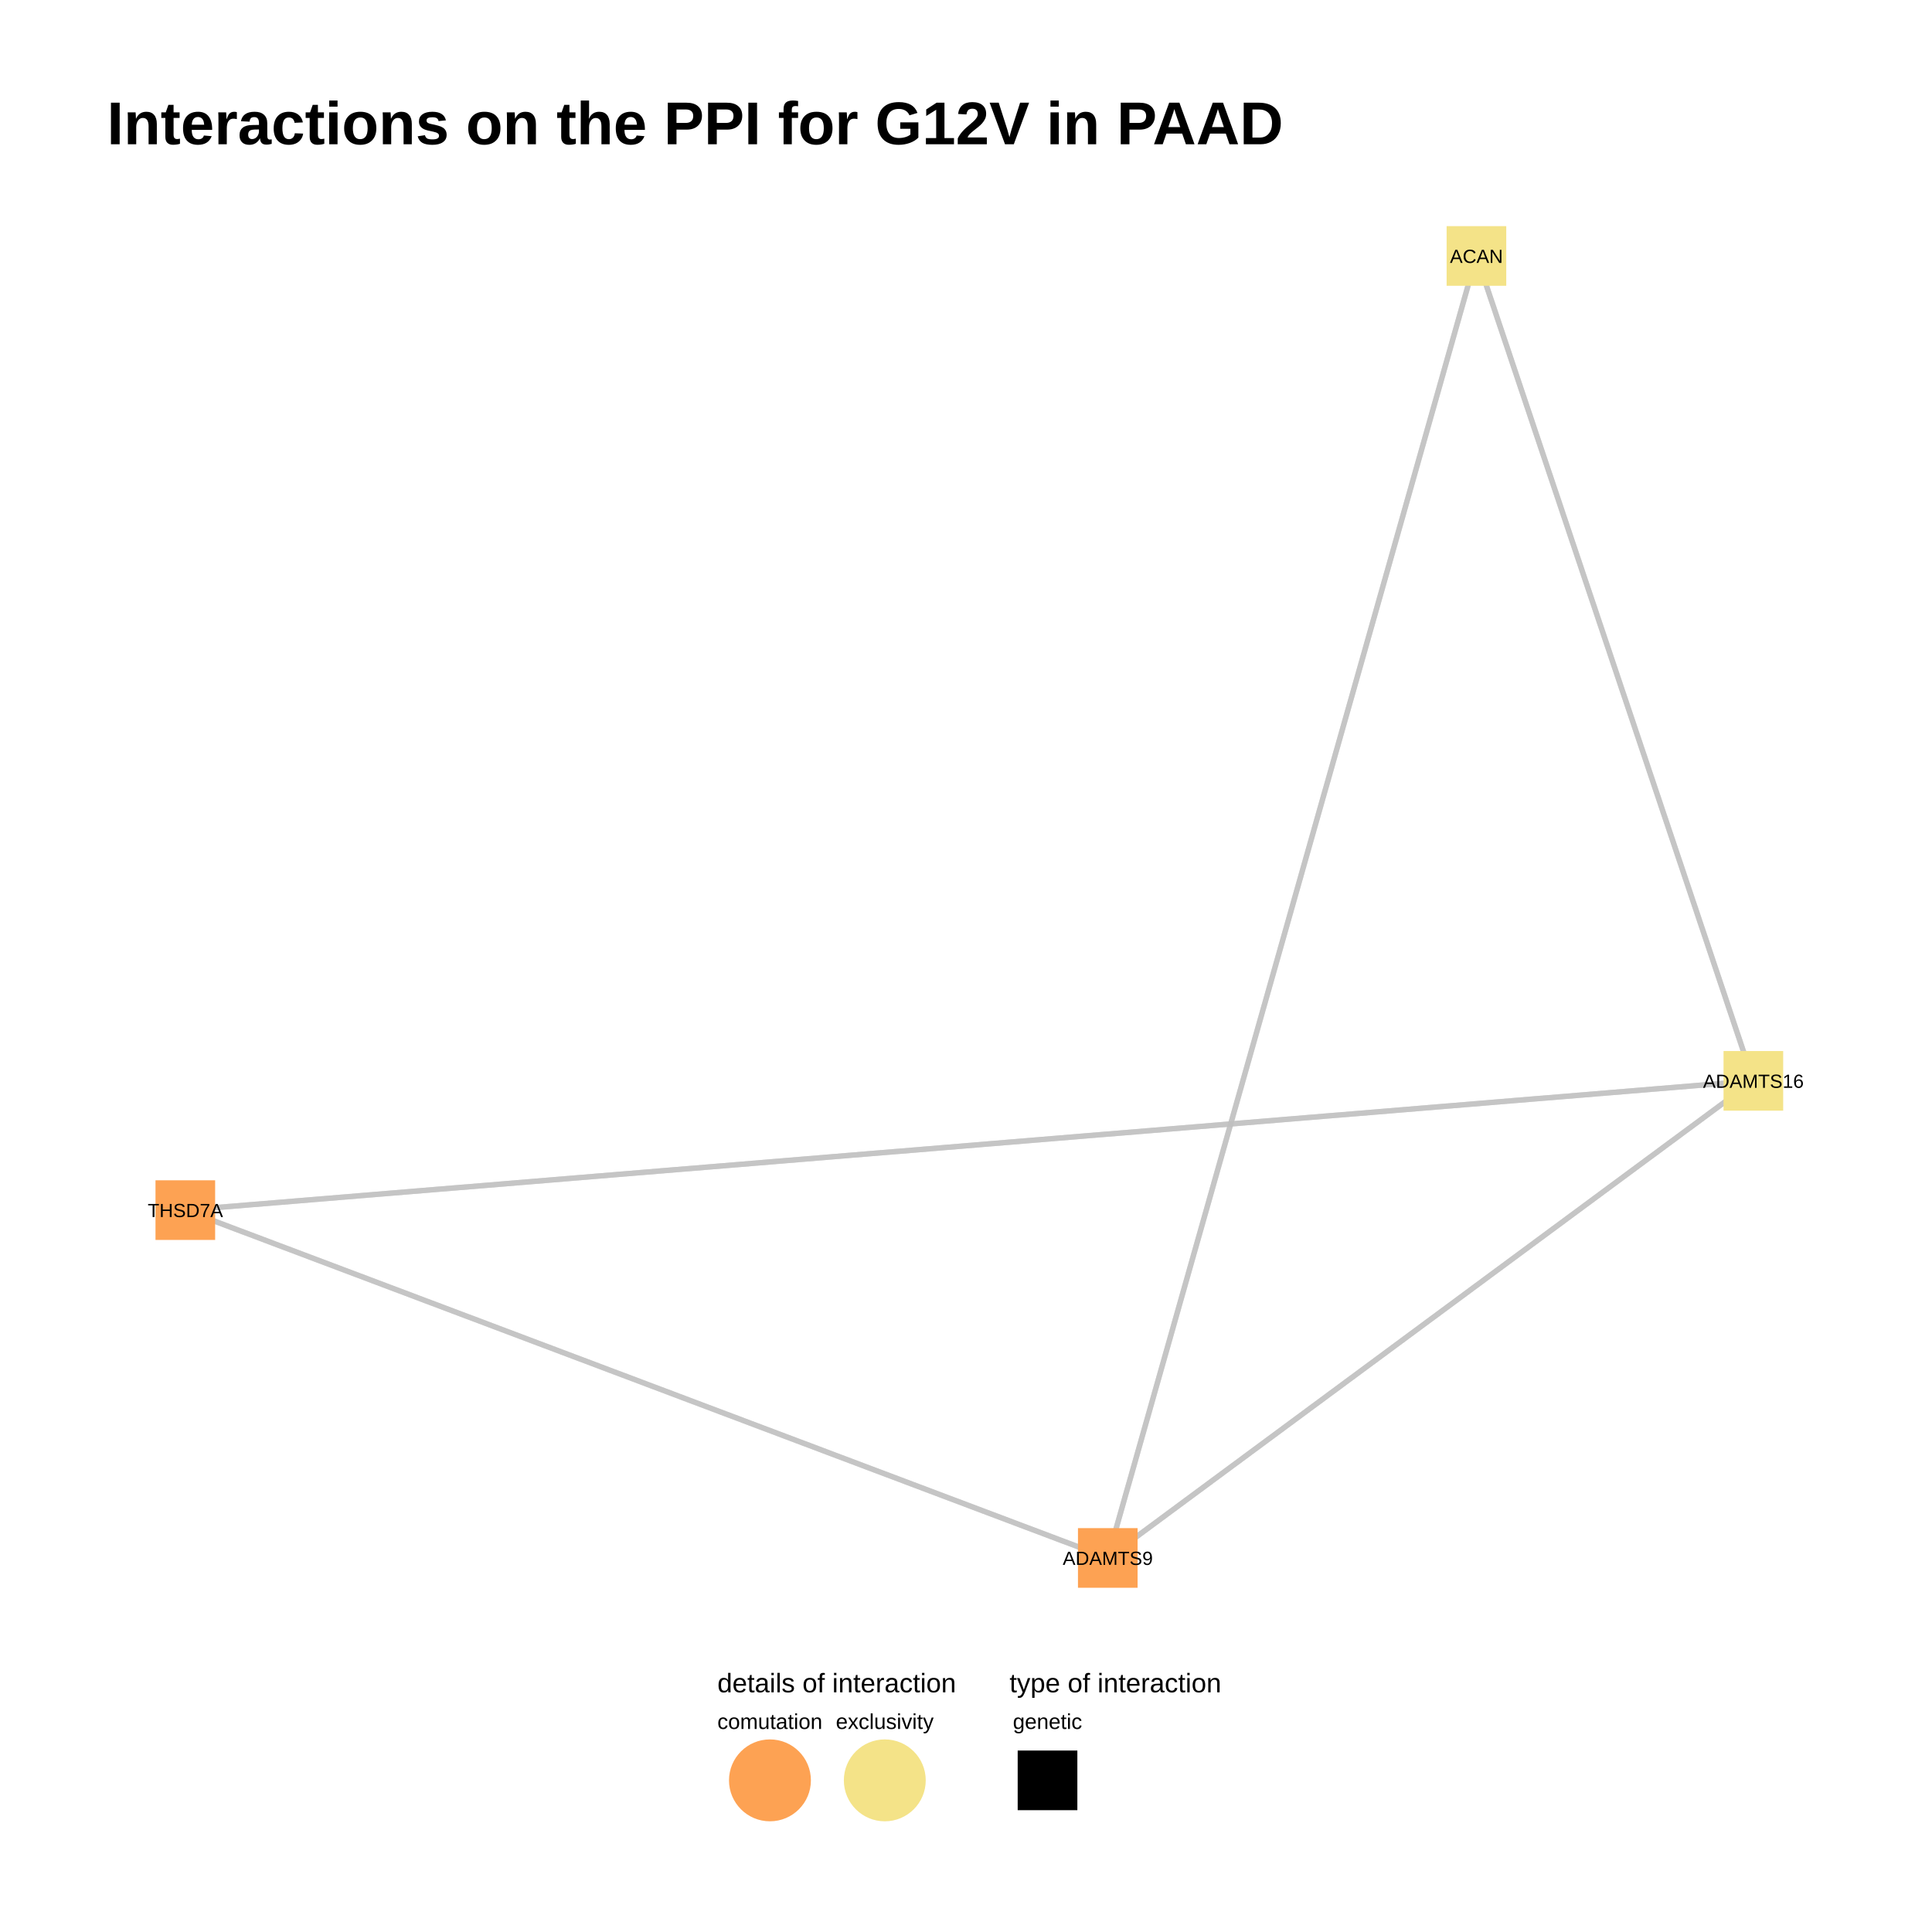
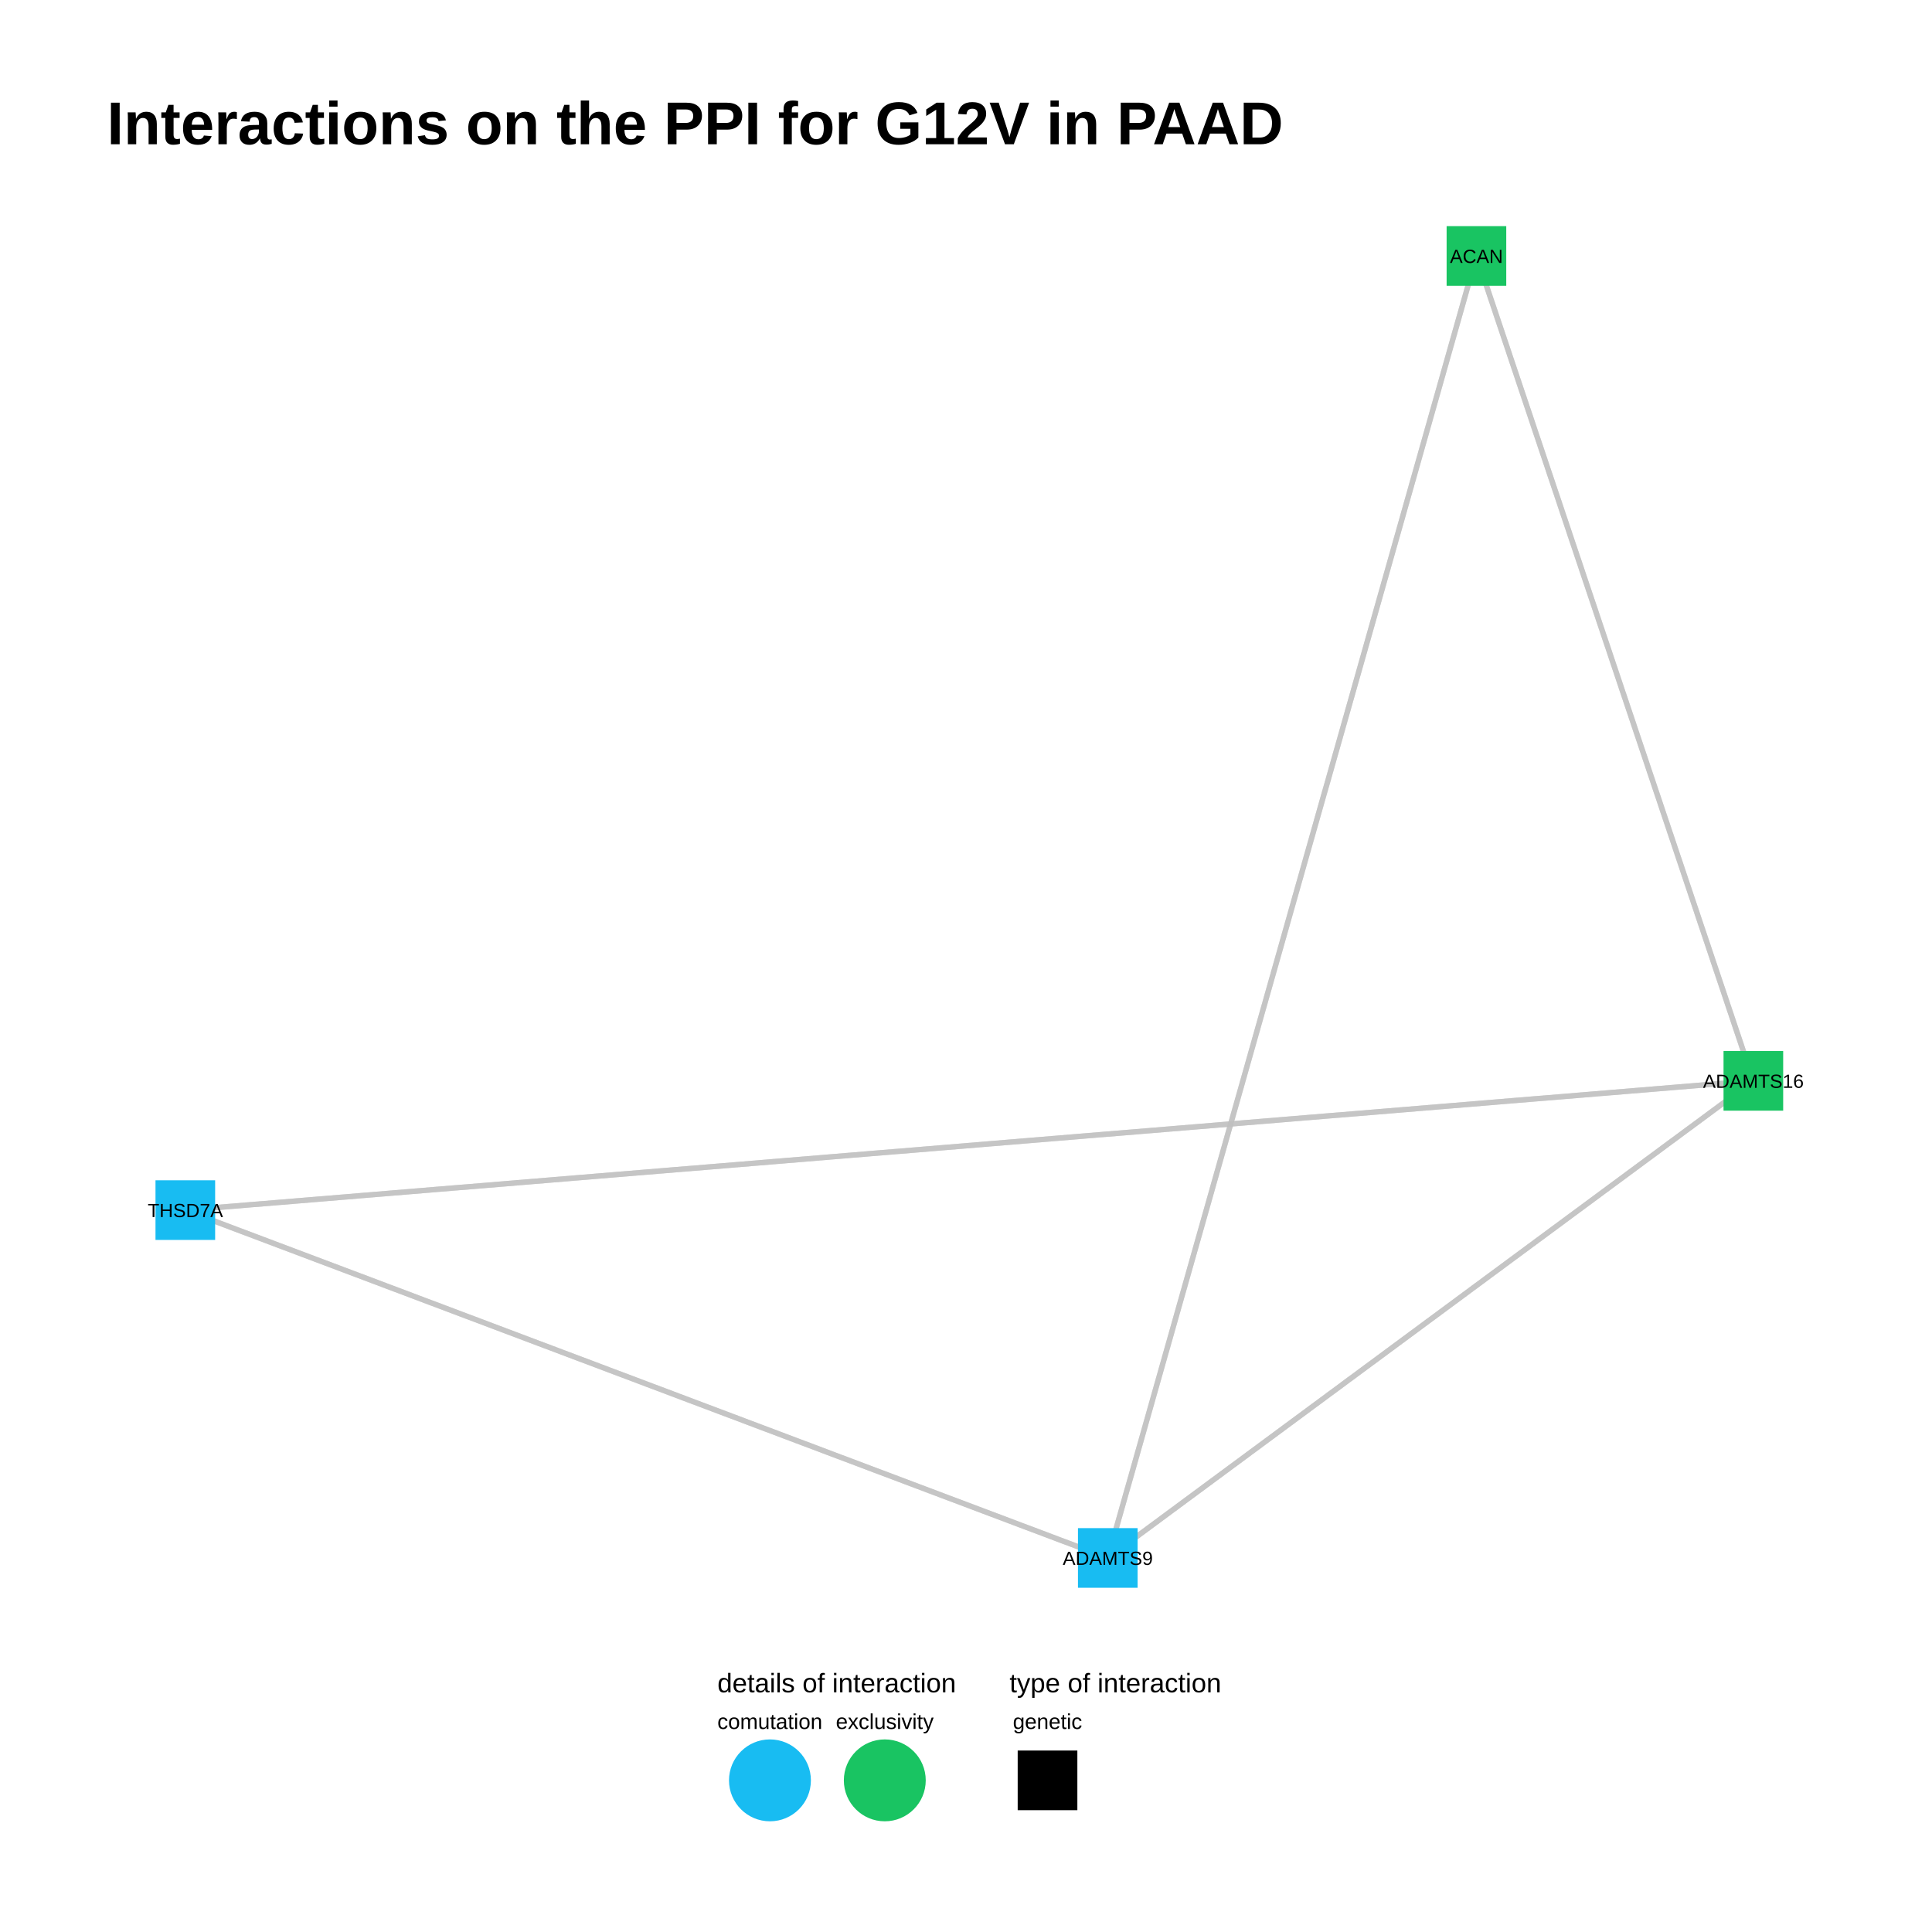
<svg xmlns="http://www.w3.org/2000/svg" viewBox="0 0 576.00 576.00">
  <defs>
    <style type="text/css">
    line, polyline, polygon, path, rect, circle {
      fill: none;
      stroke: #000000;
      stroke-linecap: round;
      stroke-linejoin: round;
      stroke-miterlimit: 10.00;
    }
  </style>
  </defs>
  <rect width="100%" height="100%" style="stroke: none; fill: #FFFFFF;" />
  <rect x="0.00" y="0.00" width="576.00" height="576.00" style="stroke-width: 0.78; stroke: none; fill: #FFFFFF;" />
  <defs>
    <clipPath id="cpMzEuODh8NTQ2LjExfDQ4My44OXw1Ni45MA==">
      <rect x="31.88" y="56.90" width="514.23" height="426.99" />
    </clipPath>
  </defs>
  <polyline points="522.74,322.24 521.90,319.76 521.07,317.28 520.24,314.79 519.40,312.31 518.57,309.82 517.73,307.34 516.90,304.86 516.07,302.37 515.23,299.89 514.40,297.40 513.57,294.92 512.73,292.43 511.90,289.95 511.06,287.47 510.23,284.98 509.40,282.50 508.56,280.01 507.73,277.53 506.89,275.04 506.06,272.56 505.23,270.08 504.39,267.59 503.56,265.11 502.72,262.62 501.89,260.14 501.06,257.65 500.22,255.17 499.39,252.69 498.56,250.20 497.72,247.72 496.89,245.23 496.05,242.75 495.22,240.27 494.39,237.78 493.55,235.30 492.72,232.81 491.88,230.33 491.05,227.84 490.22,225.36 489.38,222.88 488.55,220.39 487.71,217.91 486.88,215.42 486.05,212.94 485.21,210.45 484.38,207.97 483.54,205.49 482.71,203.00 481.88,200.52 481.04,198.03 480.21,195.55 479.38,193.06 478.54,190.58 477.71,188.10 476.87,185.61 476.04,183.13 475.21,180.64 474.37,178.16 473.54,175.68 472.70,173.19 471.87,170.71 471.04,168.22 470.20,165.74 469.37,163.25 468.53,160.77 467.70,158.29 466.87,155.80 466.03,153.32 465.20,150.83 464.37,148.35 463.53,145.86 462.70,143.38 461.86,140.90 461.03,138.41 460.20,135.93 459.36,133.44 458.53,130.96 457.69,128.48 456.86,125.99 456.03,123.51 455.19,121.02 454.36,118.54 453.52,116.05 452.69,113.57 451.86,111.09 451.02,108.60 450.19,106.12 449.36,103.63 448.52,101.15 447.69,98.66 446.85,96.18 446.02,93.70 445.19,91.21 444.35,88.73 443.52,86.24 442.68,83.76 441.85,81.27 441.02,78.79 440.18,76.31 " style="stroke-width: 1.60; stroke: #BFBFBF; stroke-opacity: 0.70; stroke-linecap: butt;" clip-path="url(#cpMzEuODh8NTQ2LjExfDQ4My44OXw1Ni45MA==)" />
  <polyline points="55.25,360.78 58.03,361.83 60.81,362.88 63.59,363.92 66.37,364.97 69.14,366.02 71.92,367.07 74.70,368.11 77.48,369.16 80.26,370.21 83.03,371.26 85.81,372.30 88.59,373.35 91.37,374.40 94.15,375.45 96.92,376.49 99.70,377.54 102.48,378.59 105.26,379.64 108.04,380.68 110.81,381.73 113.59,382.78 116.37,383.83 119.15,384.87 121.93,385.92 124.70,386.97 127.48,388.02 130.26,389.06 133.04,390.11 135.82,391.16 138.59,392.21 141.37,393.25 144.15,394.30 146.93,395.35 149.71,396.40 152.48,397.44 155.26,398.49 158.04,399.54 160.82,400.59 163.60,401.63 166.37,402.68 169.15,403.73 171.93,404.78 174.71,405.82 177.49,406.87 180.26,407.92 183.04,408.97 185.82,410.01 188.60,411.06 191.38,412.11 194.15,413.16 196.93,414.20 199.71,415.25 202.49,416.30 205.27,417.35 208.04,418.39 210.82,419.44 213.60,420.49 216.38,421.54 219.16,422.58 221.93,423.63 224.71,424.68 227.49,425.73 230.27,426.77 233.04,427.82 235.82,428.87 238.60,429.92 241.38,430.96 244.16,432.01 246.93,433.06 249.71,434.11 252.49,435.15 255.27,436.20 258.05,437.25 260.82,438.30 263.60,439.34 266.38,440.39 269.16,441.44 271.94,442.49 274.71,443.53 277.49,444.58 280.27,445.63 283.05,446.68 285.83,447.72 288.60,448.77 291.38,449.82 294.16,450.87 296.94,451.91 299.72,452.96 302.49,454.01 305.27,455.06 308.05,456.10 310.83,457.15 313.61,458.20 316.38,459.25 319.16,460.29 321.94,461.34 324.72,462.39 327.50,463.44 330.27,464.48 " style="stroke-width: 1.60; stroke: #BFBFBF; stroke-opacity: 0.70; stroke-linecap: butt;" clip-path="url(#cpMzEuODh8NTQ2LjExfDQ4My44OXw1Ni45MA==)" />
  <polyline points="522.74,322.24 521.90,319.76 521.07,317.28 520.24,314.79 519.40,312.31 518.57,309.82 517.73,307.34 516.90,304.86 516.07,302.37 515.23,299.89 514.40,297.40 513.57,294.92 512.73,292.43 511.90,289.95 511.06,287.47 510.23,284.98 509.40,282.50 508.56,280.01 507.73,277.53 506.89,275.04 506.06,272.56 505.23,270.08 504.39,267.59 503.56,265.11 502.72,262.62 501.89,260.14 501.06,257.65 500.22,255.17 499.39,252.69 498.56,250.20 497.72,247.72 496.89,245.23 496.05,242.75 495.22,240.27 494.39,237.78 493.55,235.30 492.72,232.81 491.88,230.33 491.05,227.84 490.22,225.36 489.38,222.88 488.55,220.39 487.71,217.91 486.88,215.42 486.05,212.94 485.21,210.45 484.38,207.97 483.54,205.49 482.71,203.00 481.88,200.52 481.04,198.03 480.21,195.55 479.38,193.06 478.54,190.58 477.71,188.10 476.87,185.61 476.04,183.13 475.21,180.64 474.37,178.16 473.54,175.68 472.70,173.19 471.87,170.71 471.04,168.22 470.20,165.74 469.37,163.25 468.53,160.77 467.70,158.29 466.87,155.80 466.03,153.32 465.20,150.83 464.37,148.35 463.53,145.86 462.70,143.38 461.86,140.90 461.03,138.41 460.20,135.93 459.36,133.44 458.53,130.96 457.69,128.48 456.86,125.99 456.03,123.51 455.19,121.02 454.36,118.54 453.52,116.05 452.69,113.57 451.86,111.09 451.02,108.60 450.19,106.12 449.36,103.63 448.52,101.15 447.69,98.66 446.85,96.18 446.02,93.70 445.19,91.21 444.35,88.73 443.52,86.24 442.68,83.76 441.85,81.27 441.02,78.79 440.18,76.31 " style="stroke-width: 1.60; stroke: #BFBFBF; stroke-opacity: 0.70; stroke-linecap: butt;" clip-path="url(#cpMzEuODh8NTQ2LjExfDQ4My44OXw1Ni45MA==)" />
  <polyline points="522.74,322.24 518.02,322.63 513.29,323.02 508.57,323.41 503.85,323.80 499.13,324.19 494.41,324.58 489.68,324.97 484.96,325.36 480.24,325.75 475.52,326.14 470.80,326.53 466.07,326.92 461.35,327.31 456.63,327.69 451.91,328.08 447.19,328.47 442.46,328.86 437.74,329.25 433.02,329.64 428.30,330.03 423.57,330.42 418.85,330.81 414.13,331.20 409.41,331.59 404.69,331.98 399.96,332.37 395.24,332.75 390.52,333.14 385.80,333.53 381.08,333.92 376.35,334.31 371.63,334.70 366.91,335.09 362.19,335.48 357.47,335.87 352.74,336.26 348.02,336.65 343.30,337.04 338.58,337.43 333.86,337.82 329.13,338.20 324.41,338.59 319.69,338.98 314.97,339.37 310.25,339.76 305.52,340.15 300.80,340.54 296.08,340.93 291.36,341.32 286.64,341.71 281.91,342.10 277.19,342.49 272.47,342.88 267.75,343.27 263.02,343.65 258.30,344.04 253.58,344.43 248.86,344.82 244.14,345.21 239.41,345.60 234.69,345.99 229.97,346.38 225.25,346.77 220.53,347.16 215.80,347.55 211.08,347.94 206.36,348.33 201.64,348.71 196.92,349.10 192.19,349.49 187.47,349.88 182.75,350.27 178.03,350.66 173.31,351.05 168.58,351.44 163.86,351.83 159.14,352.22 154.42,352.61 149.70,353.00 144.97,353.39 140.25,353.78 135.53,354.16 130.81,354.55 126.09,354.94 121.36,355.33 116.64,355.72 111.92,356.11 107.20,356.50 102.48,356.89 97.75,357.28 93.03,357.67 88.31,358.06 83.59,358.45 78.86,358.84 74.14,359.22 69.42,359.61 64.70,360.00 59.98,360.39 55.25,360.78 " style="stroke-width: 1.60; stroke: #BFBFBF; stroke-opacity: 0.70; stroke-linecap: butt;" clip-path="url(#cpMzEuODh8NTQ2LjExfDQ4My44OXw1Ni45MA==)" />
  <polyline points="522.74,322.24 518.02,322.63 513.29,323.02 508.57,323.41 503.85,323.80 499.13,324.19 494.41,324.58 489.68,324.97 484.96,325.36 480.24,325.75 475.52,326.14 470.80,326.53 466.07,326.92 461.35,327.31 456.63,327.69 451.91,328.08 447.19,328.47 442.46,328.86 437.74,329.25 433.02,329.64 428.30,330.03 423.57,330.42 418.85,330.81 414.13,331.20 409.41,331.59 404.69,331.98 399.96,332.37 395.24,332.75 390.52,333.14 385.80,333.53 381.08,333.92 376.35,334.31 371.63,334.70 366.91,335.09 362.19,335.48 357.47,335.87 352.74,336.26 348.02,336.65 343.30,337.04 338.58,337.43 333.86,337.82 329.13,338.20 324.41,338.59 319.69,338.98 314.97,339.37 310.25,339.76 305.52,340.15 300.80,340.54 296.08,340.93 291.36,341.32 286.64,341.71 281.91,342.10 277.19,342.49 272.47,342.88 267.75,343.27 263.02,343.65 258.30,344.04 253.58,344.43 248.86,344.82 244.14,345.21 239.41,345.60 234.69,345.99 229.97,346.38 225.25,346.77 220.53,347.16 215.80,347.55 211.08,347.94 206.36,348.33 201.64,348.71 196.92,349.10 192.19,349.49 187.47,349.88 182.75,350.27 178.03,350.66 173.31,351.05 168.58,351.44 163.86,351.83 159.14,352.22 154.42,352.61 149.70,353.00 144.97,353.39 140.25,353.78 135.53,354.16 130.81,354.55 126.09,354.94 121.36,355.33 116.64,355.72 111.92,356.11 107.20,356.50 102.48,356.89 97.75,357.28 93.03,357.67 88.31,358.06 83.59,358.45 78.86,358.84 74.14,359.22 69.42,359.61 64.70,360.00 59.98,360.39 55.25,360.78 " style="stroke-width: 1.60; stroke: #BFBFBF; stroke-opacity: 0.70; stroke-linecap: butt;" clip-path="url(#cpMzEuODh8NTQ2LjExfDQ4My44OXw1Ni45MA==)" />
  <polyline points="522.74,322.24 520.79,323.68 518.85,325.12 516.91,326.55 514.96,327.99 513.02,329.43 511.07,330.87 509.13,332.30 507.19,333.74 505.24,335.18 503.30,336.61 501.35,338.05 499.41,339.49 497.46,340.92 495.52,342.36 493.58,343.80 491.63,345.23 489.69,346.67 487.74,348.11 485.80,349.54 483.86,350.98 481.91,352.42 479.97,353.85 478.02,355.29 476.08,356.73 474.14,358.16 472.19,359.60 470.25,361.04 468.30,362.47 466.36,363.91 464.42,365.35 462.47,366.78 460.53,368.22 458.58,369.66 456.64,371.09 454.70,372.53 452.75,373.97 450.81,375.40 448.86,376.84 446.92,378.28 444.97,379.71 443.03,381.15 441.09,382.59 439.14,384.02 437.20,385.46 435.25,386.90 433.31,388.34 431.37,389.77 429.42,391.21 427.48,392.65 425.53,394.08 423.59,395.52 421.65,396.96 419.70,398.39 417.76,399.83 415.81,401.27 413.87,402.70 411.93,404.14 409.98,405.58 408.04,407.01 406.09,408.45 404.15,409.89 402.20,411.32 400.26,412.76 398.32,414.20 396.37,415.63 394.43,417.07 392.48,418.51 390.54,419.94 388.60,421.38 386.65,422.82 384.71,424.25 382.76,425.69 380.82,427.13 378.88,428.56 376.93,430.00 374.99,431.44 373.04,432.87 371.10,434.31 369.16,435.75 367.21,437.18 365.27,438.62 363.32,440.06 361.38,441.49 359.44,442.93 357.49,444.37 355.55,445.80 353.60,447.24 351.66,448.68 349.71,450.12 347.77,451.55 345.83,452.99 343.88,454.43 341.94,455.86 339.99,457.30 338.05,458.74 336.11,460.17 334.16,461.61 332.22,463.05 330.27,464.48 " style="stroke-width: 1.60; stroke: #BFBFBF; stroke-opacity: 0.70; stroke-linecap: butt;" clip-path="url(#cpMzEuODh8NTQ2LjExfDQ4My44OXw1Ni45MA==)" />
  <polyline points="522.74,322.24 520.79,323.68 518.85,325.12 516.91,326.55 514.96,327.99 513.02,329.43 511.07,330.87 509.13,332.30 507.19,333.74 505.24,335.18 503.30,336.61 501.35,338.05 499.41,339.49 497.46,340.92 495.52,342.36 493.58,343.80 491.63,345.23 489.69,346.67 487.74,348.11 485.80,349.54 483.86,350.98 481.91,352.42 479.97,353.85 478.02,355.29 476.08,356.73 474.14,358.16 472.19,359.60 470.25,361.04 468.30,362.47 466.36,363.91 464.42,365.35 462.47,366.78 460.53,368.22 458.58,369.66 456.64,371.09 454.70,372.53 452.75,373.97 450.81,375.40 448.86,376.84 446.92,378.28 444.97,379.71 443.03,381.15 441.09,382.59 439.14,384.02 437.20,385.46 435.25,386.90 433.31,388.34 431.37,389.77 429.42,391.21 427.48,392.65 425.53,394.08 423.59,395.52 421.65,396.96 419.70,398.39 417.76,399.83 415.81,401.27 413.87,402.70 411.93,404.14 409.98,405.58 408.04,407.01 406.09,408.45 404.15,409.89 402.20,411.32 400.26,412.76 398.32,414.20 396.37,415.63 394.43,417.07 392.48,418.51 390.54,419.94 388.60,421.38 386.65,422.82 384.71,424.25 382.76,425.69 380.82,427.13 378.88,428.56 376.93,430.00 374.99,431.44 373.04,432.87 371.10,434.31 369.16,435.75 367.21,437.18 365.27,438.62 363.32,440.06 361.38,441.49 359.44,442.93 357.49,444.37 355.55,445.80 353.60,447.24 351.66,448.68 349.71,450.12 347.77,451.55 345.83,452.99 343.88,454.43 341.94,455.86 339.99,457.30 338.05,458.74 336.11,460.17 334.16,461.61 332.22,463.05 330.27,464.48 " style="stroke-width: 1.60; stroke: #BFBFBF; stroke-opacity: 0.70; stroke-linecap: butt;" clip-path="url(#cpMzEuODh8NTQ2LjExfDQ4My44OXw1Ni45MA==)" />
  <polyline points="440.18,76.31 439.07,80.23 437.96,84.15 436.85,88.07 435.74,91.99 434.63,95.91 433.52,99.83 432.41,103.75 431.30,107.67 430.19,111.60 429.08,115.52 427.97,119.44 426.86,123.36 425.75,127.28 424.64,131.20 423.53,135.12 422.42,139.04 421.31,142.96 420.20,146.88 419.09,150.80 417.98,154.73 416.87,158.65 415.76,162.57 414.65,166.49 413.54,170.41 412.43,174.33 411.32,178.25 410.21,182.17 409.10,186.09 407.99,190.01 406.88,193.94 405.77,197.86 404.66,201.78 403.55,205.70 402.44,209.62 401.33,213.54 400.22,217.46 399.11,221.38 398.00,225.30 396.89,229.22 395.78,233.15 394.66,237.07 393.55,240.99 392.44,244.91 391.33,248.83 390.22,252.75 389.11,256.67 388.00,260.59 386.89,264.51 385.78,268.43 384.67,272.35 383.56,276.28 382.45,280.20 381.34,284.12 380.23,288.04 379.12,291.96 378.01,295.88 376.90,299.80 375.79,303.72 374.68,307.64 373.57,311.56 372.46,315.49 371.35,319.41 370.24,323.33 369.13,327.25 368.02,331.17 366.91,335.09 365.80,339.01 364.69,342.93 363.58,346.85 362.47,350.77 361.36,354.70 360.25,358.62 359.14,362.54 358.03,366.46 356.92,370.38 355.81,374.30 354.70,378.22 353.59,382.14 352.48,386.06 351.37,389.98 350.26,393.91 349.15,397.83 348.04,401.75 346.93,405.67 345.82,409.59 344.71,413.51 343.60,417.43 342.49,421.35 341.38,425.27 340.27,429.19 339.16,433.11 338.05,437.04 336.94,440.96 335.82,444.88 334.71,448.80 333.60,452.72 332.49,456.64 331.38,460.56 330.27,464.48 " style="stroke-width: 1.60; stroke: #BFBFBF; stroke-opacity: 0.70; stroke-linecap: butt;" clip-path="url(#cpMzEuODh8NTQ2LjExfDQ4My44OXw1Ni45MA==)" />
  <polyline points="440.18,76.31 439.07,80.23 437.96,84.15 436.85,88.07 435.74,91.99 434.63,95.91 433.52,99.83 432.41,103.75 431.30,107.67 430.19,111.60 429.08,115.52 427.97,119.44 426.86,123.36 425.75,127.28 424.64,131.20 423.53,135.12 422.42,139.04 421.31,142.96 420.20,146.88 419.09,150.80 417.98,154.73 416.87,158.65 415.76,162.57 414.65,166.49 413.54,170.41 412.43,174.33 411.32,178.25 410.21,182.17 409.10,186.09 407.99,190.01 406.88,193.94 405.77,197.86 404.66,201.78 403.55,205.70 402.44,209.62 401.33,213.54 400.22,217.46 399.11,221.38 398.00,225.30 396.89,229.22 395.78,233.15 394.66,237.07 393.55,240.99 392.44,244.91 391.33,248.83 390.22,252.75 389.11,256.67 388.00,260.59 386.89,264.51 385.78,268.43 384.67,272.35 383.56,276.28 382.45,280.20 381.34,284.12 380.23,288.04 379.12,291.96 378.01,295.88 376.90,299.80 375.79,303.72 374.68,307.64 373.57,311.56 372.46,315.49 371.35,319.41 370.24,323.33 369.13,327.25 368.02,331.17 366.91,335.09 365.80,339.01 364.69,342.93 363.58,346.85 362.47,350.77 361.36,354.70 360.25,358.62 359.14,362.54 358.03,366.46 356.92,370.38 355.81,374.30 354.70,378.22 353.59,382.14 352.48,386.06 351.37,389.98 350.26,393.91 349.15,397.83 348.04,401.75 346.93,405.67 345.82,409.59 344.71,413.51 343.60,417.43 342.49,421.35 341.38,425.27 340.27,429.19 339.16,433.11 338.05,437.04 336.94,440.96 335.82,444.88 334.71,448.80 333.60,452.72 332.49,456.64 331.38,460.56 330.27,464.48 " style="stroke-width: 1.60; stroke: #BFBFBF; stroke-opacity: 0.70; stroke-linecap: butt;" clip-path="url(#cpMzEuODh8NTQ2LjExfDQ4My44OXw1Ni45MA==)" />
  <polyline points="55.25,360.78 58.03,361.83 60.81,362.88 63.59,363.92 66.37,364.97 69.14,366.02 71.92,367.07 74.70,368.11 77.48,369.16 80.26,370.21 83.03,371.26 85.81,372.30 88.59,373.35 91.37,374.40 94.15,375.45 96.92,376.49 99.70,377.54 102.48,378.59 105.26,379.64 108.04,380.68 110.81,381.73 113.59,382.78 116.37,383.83 119.15,384.87 121.93,385.92 124.70,386.97 127.48,388.02 130.26,389.06 133.04,390.11 135.82,391.16 138.59,392.21 141.37,393.25 144.15,394.30 146.93,395.35 149.71,396.40 152.48,397.44 155.26,398.49 158.04,399.54 160.82,400.59 163.60,401.63 166.37,402.68 169.15,403.73 171.93,404.78 174.71,405.82 177.49,406.87 180.26,407.92 183.04,408.97 185.82,410.01 188.60,411.06 191.38,412.11 194.15,413.16 196.93,414.20 199.71,415.25 202.49,416.30 205.27,417.35 208.04,418.39 210.82,419.44 213.60,420.49 216.38,421.54 219.16,422.58 221.93,423.63 224.71,424.68 227.49,425.73 230.27,426.77 233.04,427.82 235.82,428.87 238.60,429.92 241.38,430.96 244.16,432.01 246.93,433.06 249.71,434.11 252.49,435.15 255.27,436.20 258.05,437.25 260.82,438.30 263.60,439.34 266.38,440.39 269.16,441.44 271.94,442.49 274.71,443.53 277.49,444.58 280.27,445.63 283.05,446.68 285.83,447.72 288.60,448.77 291.38,449.82 294.16,450.87 296.94,451.91 299.72,452.96 302.49,454.01 305.27,455.06 308.05,456.10 310.83,457.15 313.61,458.20 316.38,459.25 319.16,460.29 321.94,461.34 324.72,462.39 327.50,463.44 330.27,464.48 " style="stroke-width: 1.60; stroke: #BFBFBF; stroke-opacity: 0.70; stroke-linecap: butt;" clip-path="url(#cpMzEuODh8NTQ2LjExfDQ4My44OXw1Ni45MA==)" />
-   <polygon points="513.85,331.13 531.63,331.13 531.63,313.35 513.85,313.35 " style="stroke-width: 0.71; stroke: none; fill: #F4E388;" clip-path="url(#cpMzEuODh8NTQ2LjExfDQ4My44OXw1Ni45MA==)" />
-   <polygon points="431.29,85.20 449.07,85.20 449.07,67.42 431.29,67.42 " style="stroke-width: 0.71; stroke: none; fill: #F4E388;" clip-path="url(#cpMzEuODh8NTQ2LjExfDQ4My44OXw1Ni45MA==)" />
-   <polygon points="46.36,369.67 64.14,369.67 64.14,351.89 46.36,351.89 " style="stroke-width: 0.71; stroke: none; fill: #FDA253;" clip-path="url(#cpMzEuODh8NTQ2LjExfDQ4My44OXw1Ni45MA==)" />
-   <polygon points="321.38,473.37 339.16,473.37 339.16,455.59 321.38,455.59 " style="stroke-width: 0.71; stroke: none; fill: #FDA253;" clip-path="url(#cpMzEuODh8NTQ2LjExfDQ4My44OXw1Ni45MA==)" />
+   <polygon points="513.85,331.13 531.63,331.13 531.63,313.35 513.85,313.35 " style="stroke-width: 0.71; stroke: none; fill: #19C462;" clip-path="url(#cpMzEuODh8NTQ2LjExfDQ4My44OXw1Ni45MA==)" />
+   <polygon points="431.29,85.20 449.07,85.20 449.07,67.42 431.29,67.42 " style="stroke-width: 0.71; stroke: none; fill: #19C462;" clip-path="url(#cpMzEuODh8NTQ2LjExfDQ4My44OXw1Ni45MA==)" />
+   <polygon points="46.36,369.67 64.14,369.67 64.14,351.89 46.36,351.89 " style="stroke-width: 0.71; stroke: none; fill: #18BCF2;" clip-path="url(#cpMzEuODh8NTQ2LjExfDQ4My44OXw1Ni45MA==)" />
+   <polygon points="321.38,473.37 339.16,473.37 339.16,455.59 321.38,455.59 " style="stroke-width: 0.71; stroke: none; fill: #18BCF2;" clip-path="url(#cpMzEuODh8NTQ2LjExfDQ4My44OXw1Ni45MA==)" />
  <g clip-path="url(#cpMzEuODh8NTQ2LjExfDQ4My44OXw1Ni45MA==)">
    <text x="507.73" y="324.32" style="font-size: 5.69px; font-family: Arial;" textLength="30.02px" lengthAdjust="spacingAndGlyphs">ADAMTS16</text>
  </g>
  <g clip-path="url(#cpMzEuODh8NTQ2LjExfDQ4My44OXw1Ni45MA==)">
    <text x="432.28" y="78.38" style="font-size: 5.69px; font-family: Arial;" textLength="15.80px" lengthAdjust="spacingAndGlyphs">ACAN</text>
  </g>
  <g clip-path="url(#cpMzEuODh8NTQ2LjExfDQ4My44OXw1Ni45MA==)">
    <text x="44.04" y="362.85" style="font-size: 5.69px; font-family: Arial;" textLength="22.44px" lengthAdjust="spacingAndGlyphs">THSD7A</text>
  </g>
  <g clip-path="url(#cpMzEuODh8NTQ2LjExfDQ4My44OXw1Ni45MA==)">
    <text x="316.84" y="466.55" style="font-size: 5.69px; font-family: Arial;" textLength="26.86px" lengthAdjust="spacingAndGlyphs">ADAMTS9</text>
  </g>
  <defs>
    <clipPath id="cpMC4wMHw1NzYuMDB8NTc2LjAwfDAuMDA=">
      <rect x="0.00" y="0.00" width="576.00" height="576.00" />
    </clipPath>
  </defs>
  <g clip-path="url(#cpMC4wMHw1NzYuMDB8NTc2LjAwfDAuMDA=)">
    <text x="213.88" y="504.54" style="font-size: 8.00px; font-family: Arial;" textLength="71.14px" lengthAdjust="spacingAndGlyphs">details of interaction</text>
  </g>
-   <circle cx="229.55" cy="530.79" r="8.89pt" style="stroke-width: 0.71; stroke: #FDA253; fill: #FDA253;" clip-path="url(#cpMC4wMHw1NzYuMDB8NTc2LjAwfDAuMDA=)" />
-   <circle cx="263.79" cy="530.79" r="8.89pt" style="stroke-width: 0.71; stroke: #F4E388; fill: #F4E388;" clip-path="url(#cpMC4wMHw1NzYuMDB8NTc2LjAwfDAuMDA=)" />
+   <circle cx="229.55" cy="530.79" r="8.89pt" style="stroke-width: 0.71; stroke: #18BCF2; fill: #18BCF2;" clip-path="url(#cpMC4wMHw1NzYuMDB8NTc2LjAwfDAuMDA=)" />
+   <circle cx="263.79" cy="530.79" r="8.89pt" style="stroke-width: 0.71; stroke: #19C462; fill: #19C462;" clip-path="url(#cpMC4wMHw1NzYuMDB8NTc2LjAwfDAuMDA=)" />
  <g clip-path="url(#cpMC4wMHw1NzYuMDB8NTc2LjAwfDAuMDA=)">
    <text x="213.88" y="515.46" style="font-size: 6.40px; font-family: Arial;" textLength="31.33px" lengthAdjust="spacingAndGlyphs">comutation</text>
  </g>
  <g clip-path="url(#cpMC4wMHw1NzYuMDB8NTc2LjAwfDAuMDA=)">
    <text x="249.20" y="515.46" style="font-size: 6.40px; font-family: Arial;" textLength="29.19px" lengthAdjust="spacingAndGlyphs">exclusivity</text>
  </g>
  <g clip-path="url(#cpMC4wMHw1NzYuMDB8NTc2LjAwfDAuMDA=)">
    <text x="300.97" y="504.54" style="font-size: 8.00px; font-family: Arial;" textLength="63.14px" lengthAdjust="spacingAndGlyphs">type of interaction</text>
  </g>
  <polygon points="303.41,539.68 321.20,539.68 321.20,521.90 303.41,521.90 " style="stroke-width: 0.71; stroke: none; fill: #000000;" clip-path="url(#cpMC4wMHw1NzYuMDB8NTc2LjAwfDAuMDA=)" />
  <g clip-path="url(#cpMC4wMHw1NzYuMDB8NTc2LjAwfDAuMDA=)">
    <text x="301.98" y="515.46" style="font-size: 6.40px; font-family: Arial;" textLength="20.65px" lengthAdjust="spacingAndGlyphs">genetic</text>
  </g>
  <g clip-path="url(#cpMC4wMHw1NzYuMDB8NTc2LjAwfDAuMDA=)">
    <text x="31.88" y="43.01" style="font-size: 18.00px; font-weight: bold; font-family: Arial;" textLength="352.08px" lengthAdjust="spacingAndGlyphs">Interactions on the PPI for G12V in PAAD</text>
  </g>
</svg>
